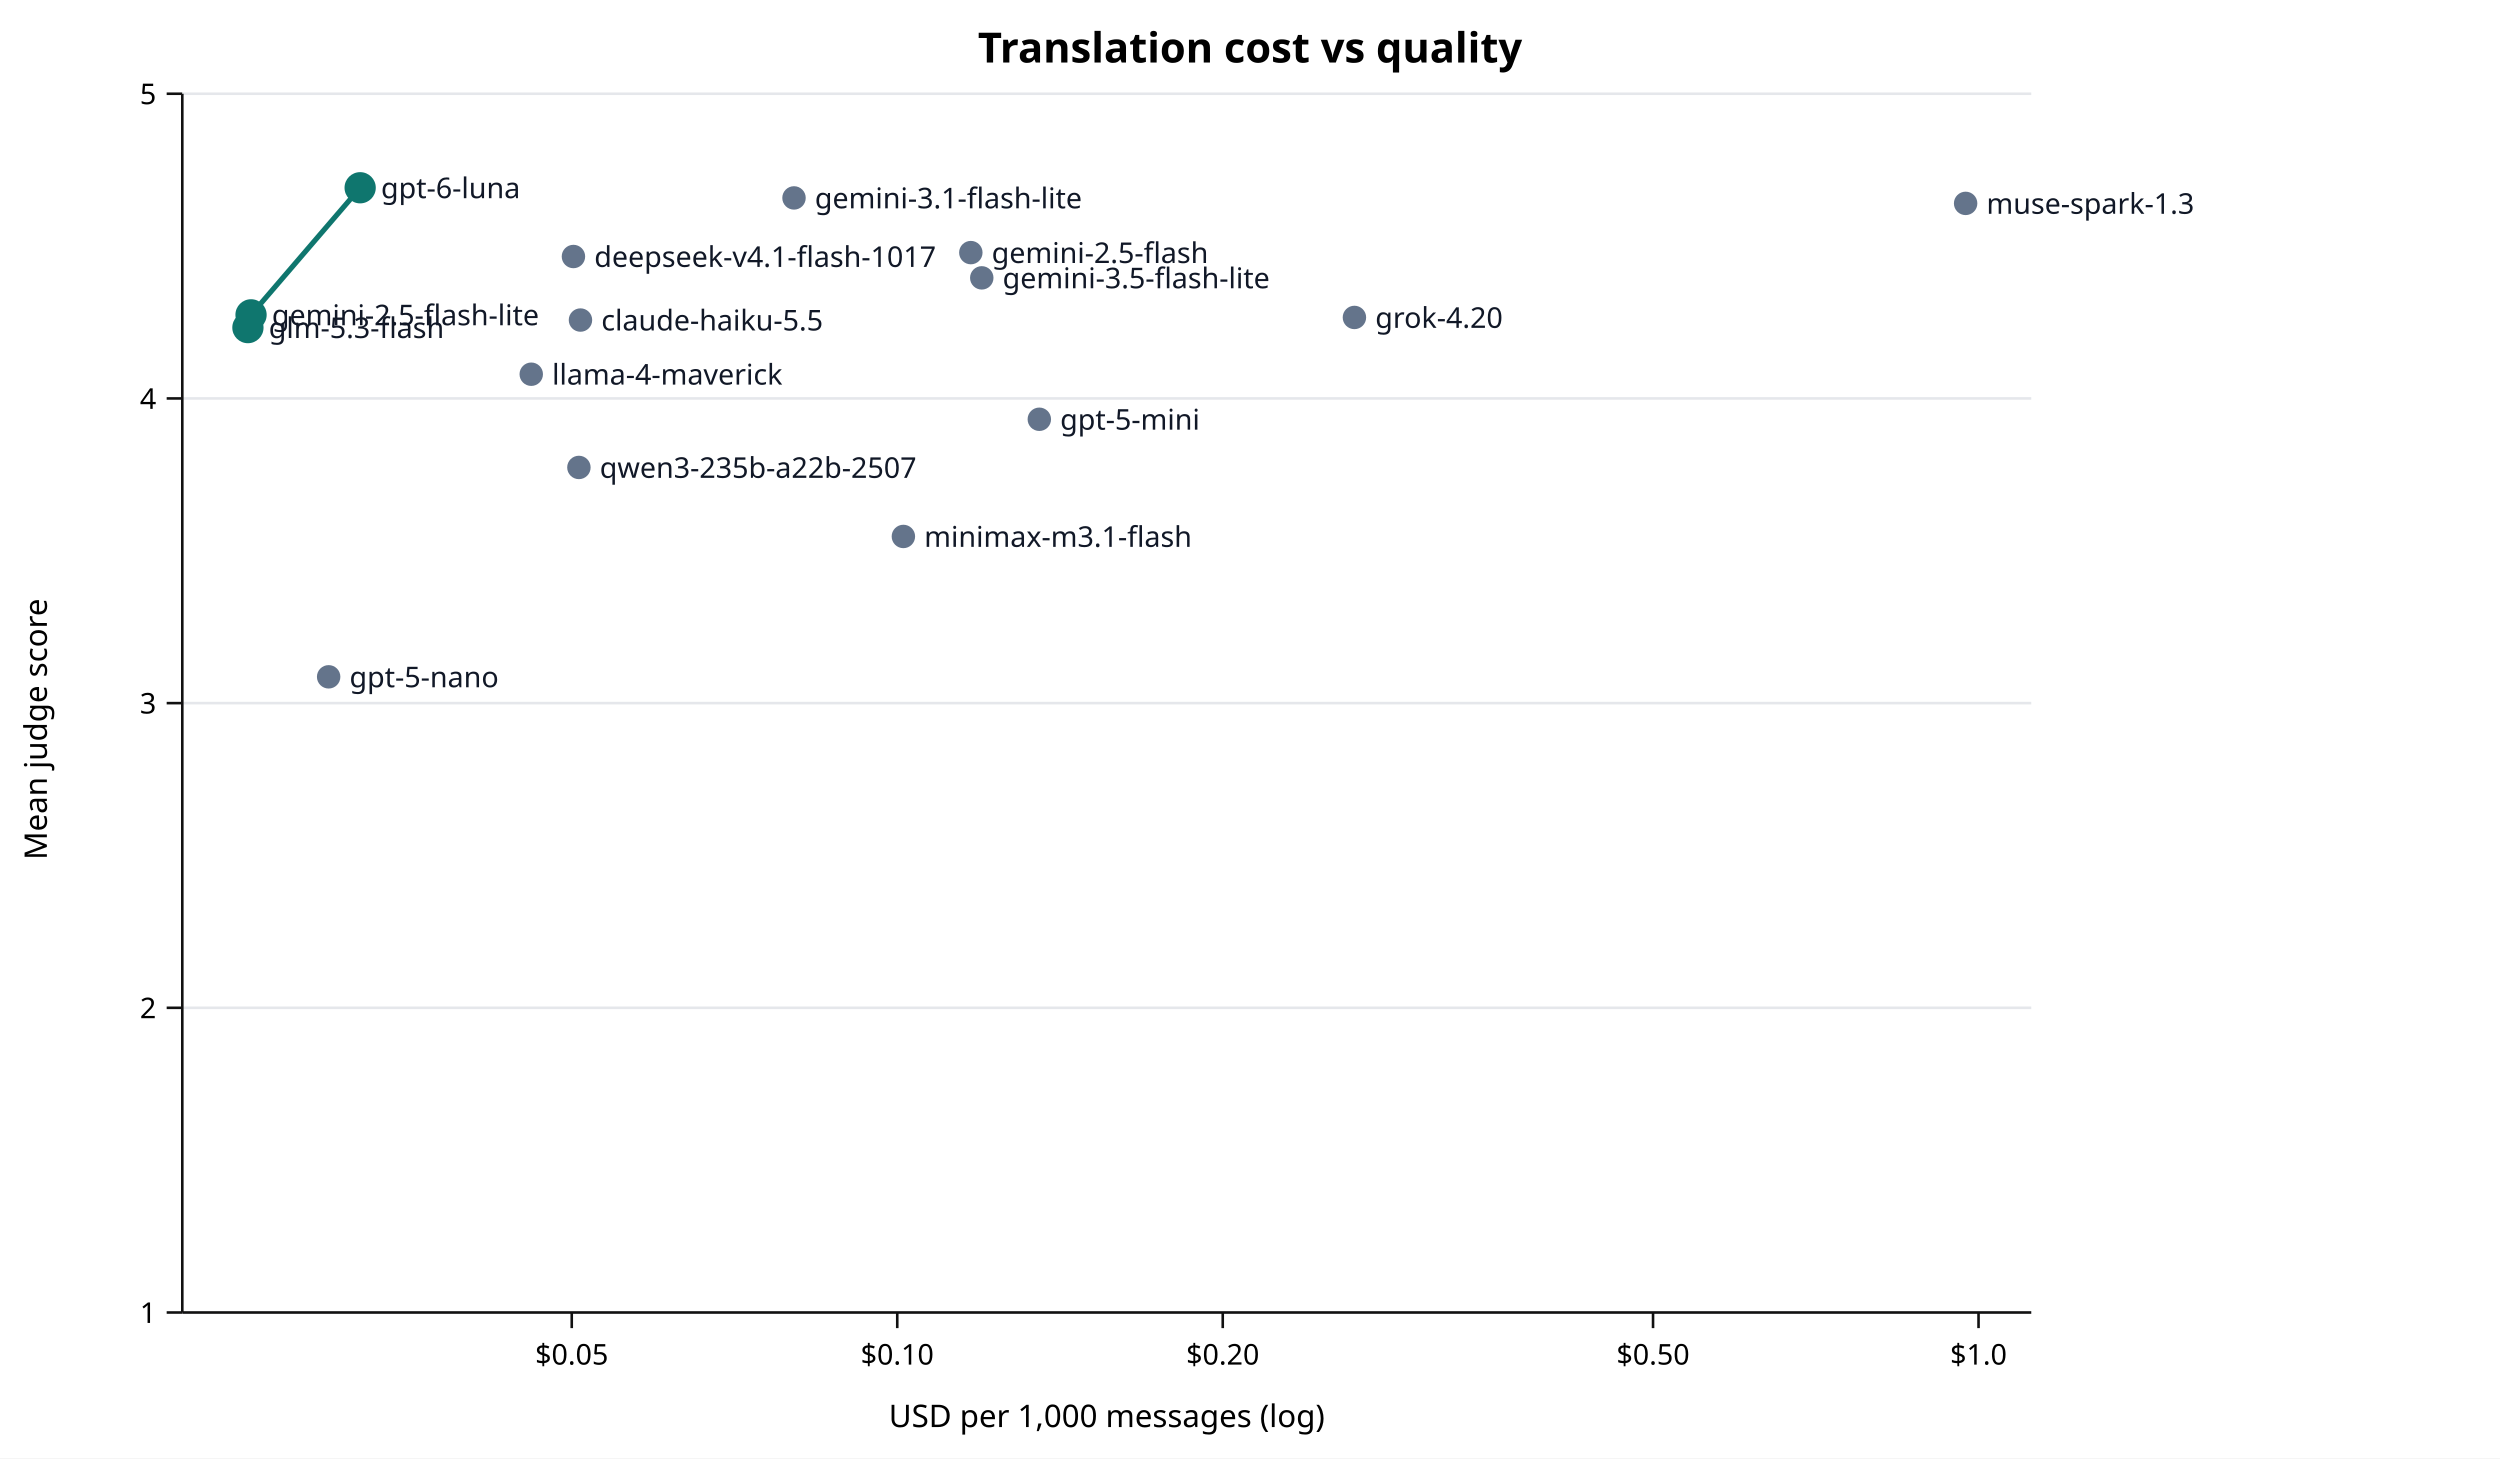
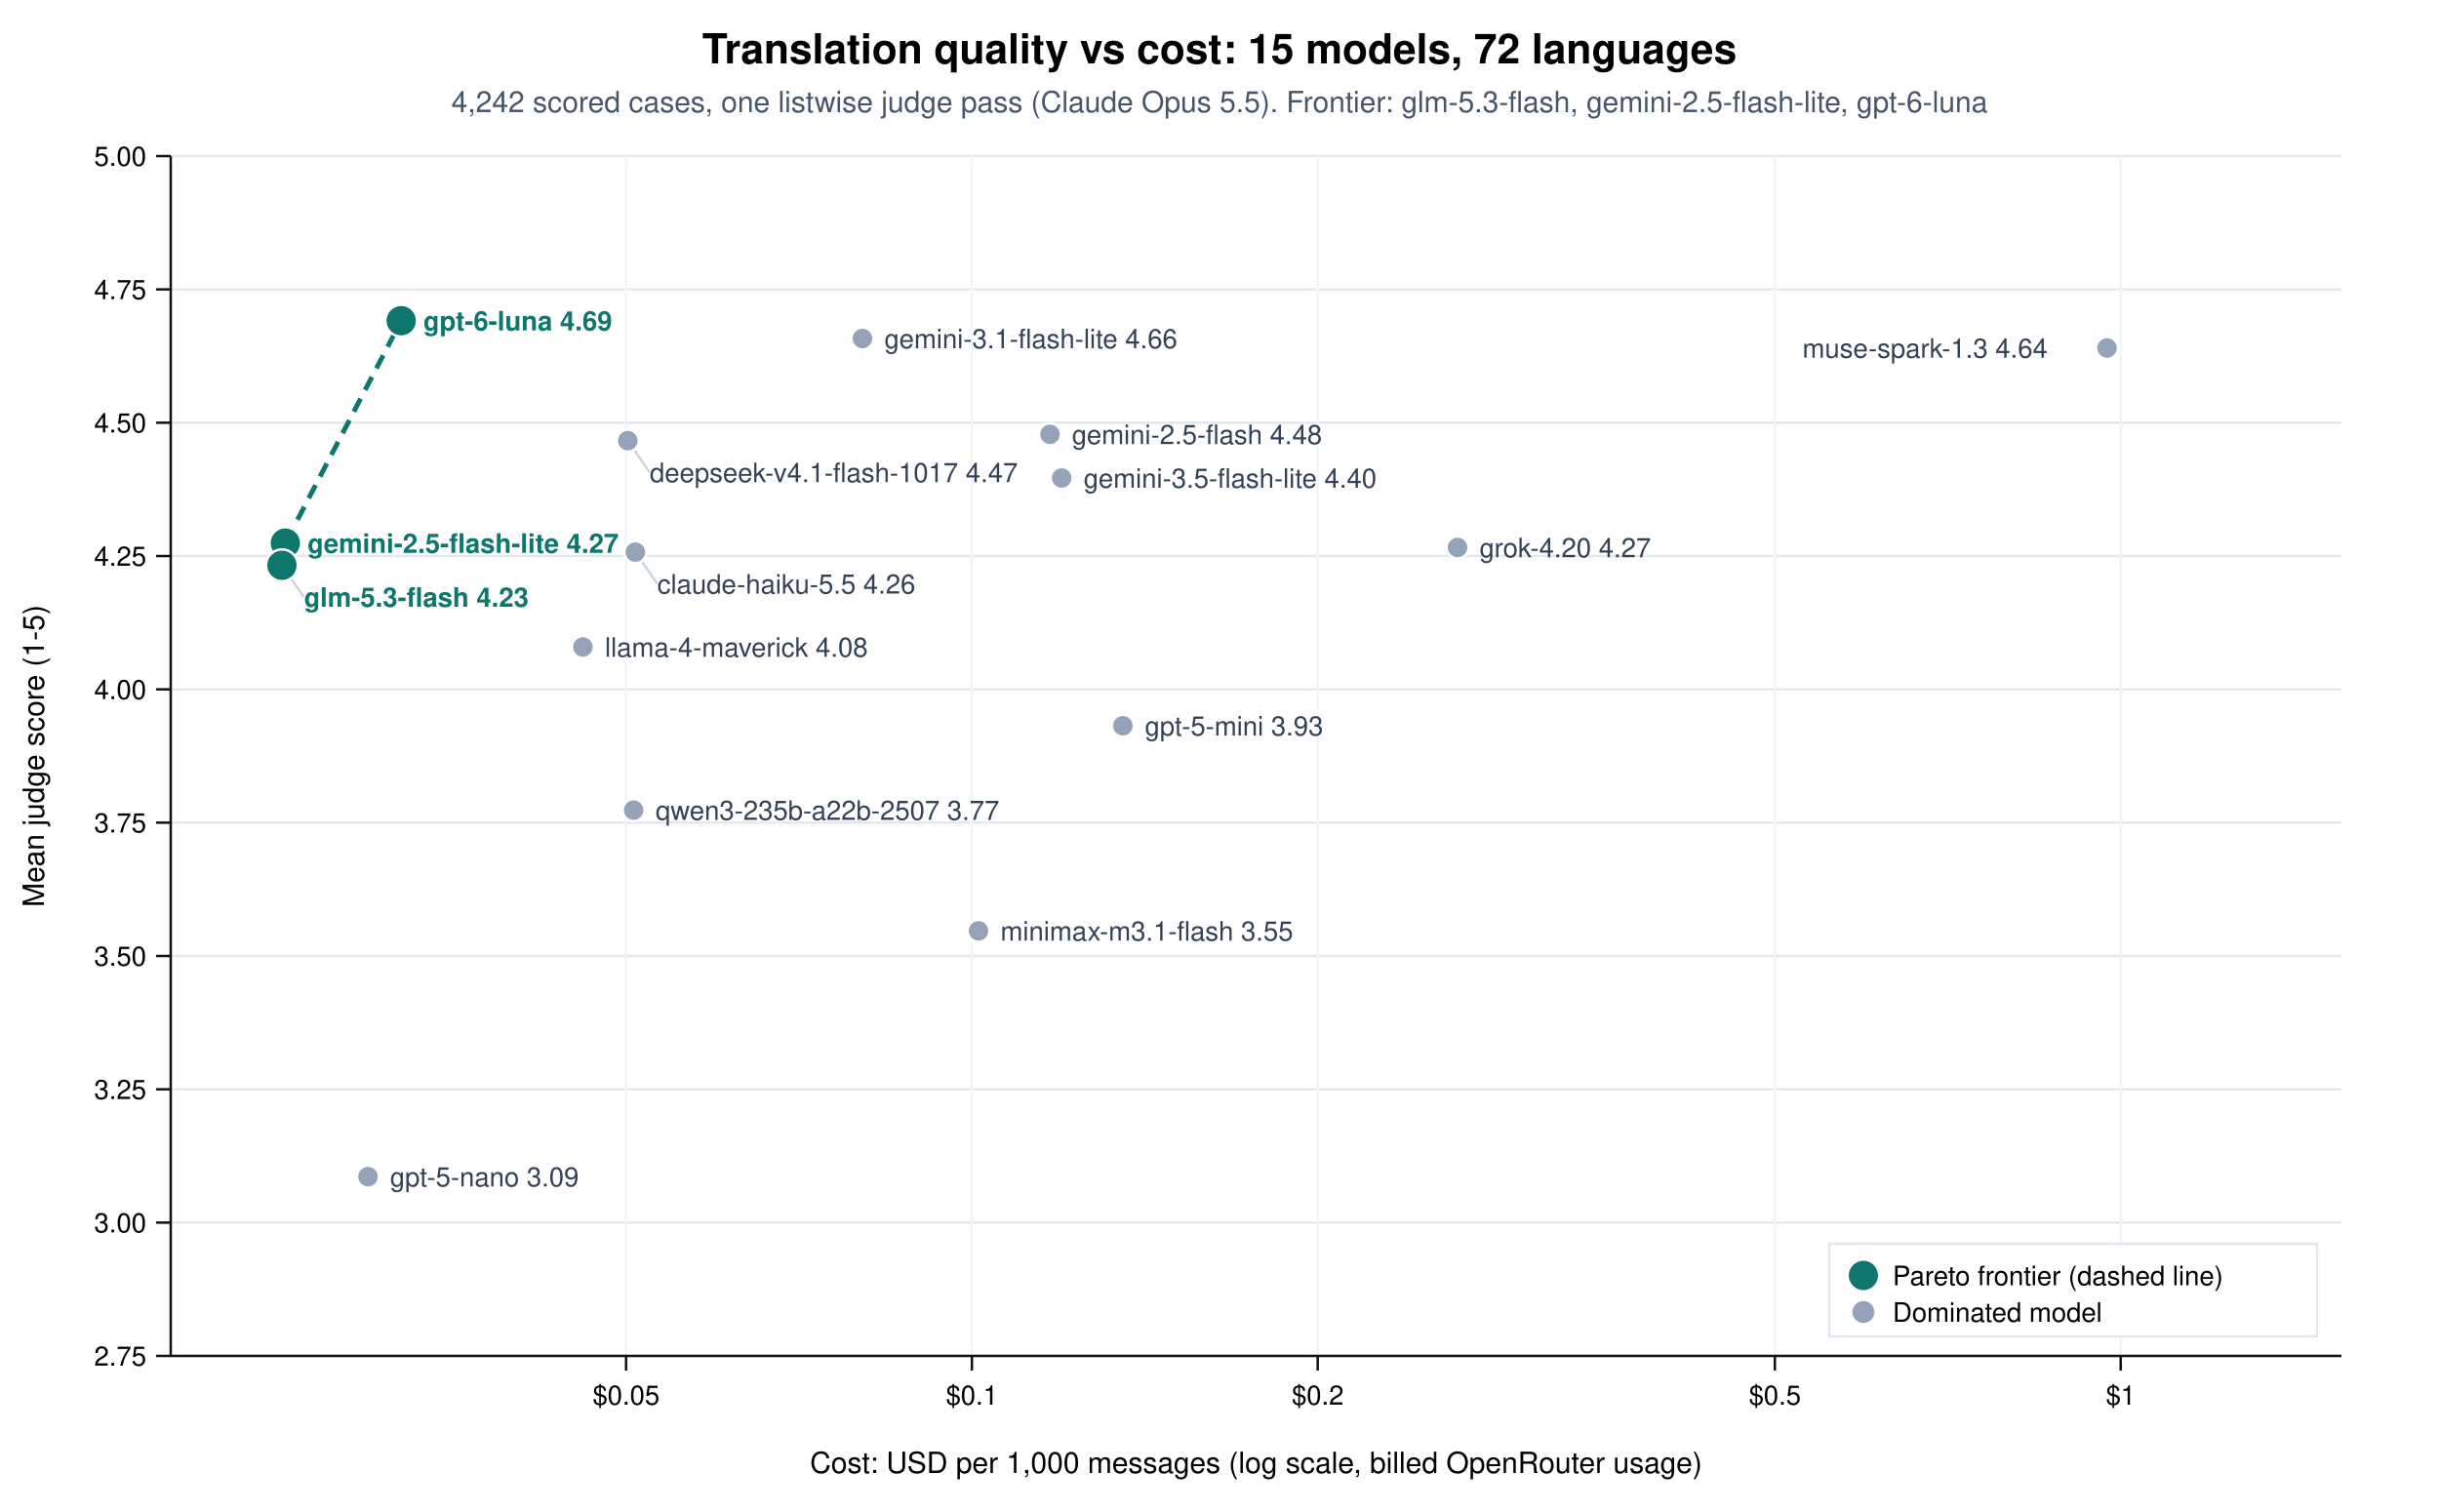
- <svg xmlns="http://www.w3.org/2000/svg" width="960" height="560" viewBox="0 0 960 560">
+ <svg xmlns="http://www.w3.org/2000/svg" width="1000" height="620" viewBox="0 0 1000 620">
  <rect width="100%" height="100%" fill="#fff" />
-   <text x="480" y="24" text-anchor="middle" font-size="16" font-family="Segoe UI, sans-serif" font-weight="600">Translation cost vs quality</text>
-   <line x1="64" y1="504" x2="70" y2="504" stroke="#111" />
-   <text x="60" y="508" text-anchor="end" font-size="11" font-family="Segoe UI, sans-serif">1</text>
-   <line x1="70" y1="504" x2="780" y2="504" stroke="#e5e7eb" />
-   <line x1="64" y1="387" x2="70" y2="387" stroke="#111" />
-   <text x="60" y="391" text-anchor="end" font-size="11" font-family="Segoe UI, sans-serif">2</text>
-   <line x1="70" y1="387" x2="780" y2="387" stroke="#e5e7eb" />
-   <line x1="64" y1="270" x2="70" y2="270" stroke="#111" />
-   <text x="60" y="274" text-anchor="end" font-size="11" font-family="Segoe UI, sans-serif">3</text>
-   <line x1="70" y1="270" x2="780" y2="270" stroke="#e5e7eb" />
-   <line x1="64" y1="153" x2="70" y2="153" stroke="#111" />
-   <text x="60" y="157" text-anchor="end" font-size="11" font-family="Segoe UI, sans-serif">4</text>
-   <line x1="70" y1="153" x2="780" y2="153" stroke="#e5e7eb" />
-   <line x1="64" y1="36" x2="70" y2="36" stroke="#111" />
-   <text x="60" y="40" text-anchor="end" font-size="11" font-family="Segoe UI, sans-serif">5</text>
-   <line x1="70" y1="36" x2="780" y2="36" stroke="#e5e7eb" />
-   <line x1="70" y1="36" x2="70" y2="504" stroke="#111" />
-   <line x1="70" y1="504" x2="780" y2="504" stroke="#111" />
-   <line x1="219.552" y1="504" x2="219.552" y2="510" stroke="#111" />
-   <text x="219.552" y="524" text-anchor="middle" font-size="11" font-family="Segoe UI, sans-serif">$0.05</text>
-   <line x1="344.544" y1="504" x2="344.544" y2="510" stroke="#111" />
-   <text x="344.544" y="524" text-anchor="middle" font-size="11" font-family="Segoe UI, sans-serif">$0.10</text>
-   <line x1="469.535" y1="504" x2="469.535" y2="510" stroke="#111" />
-   <text x="469.535" y="524" text-anchor="middle" font-size="11" font-family="Segoe UI, sans-serif">$0.20</text>
-   <line x1="634.765" y1="504" x2="634.765" y2="510" stroke="#111" />
-   <text x="634.765" y="524" text-anchor="middle" font-size="11" font-family="Segoe UI, sans-serif">$0.50</text>
-   <line x1="759.757" y1="504" x2="759.757" y2="510" stroke="#111" />
-   <text x="759.757" y="524" text-anchor="middle" font-size="11" font-family="Segoe UI, sans-serif">$1.0</text>
-   <path d="M95.2,125.8 L96.4,120.9 L138.3,72.1" fill="none" stroke="#0f766e" stroke-width="2" />
-   <circle cx="138.3" cy="72.1" r="6" fill="#0f766e" />
-   <text x="146.3" y="76.1" font-size="11" font-family="Segoe UI, sans-serif" fill="#111827">gpt-6-luna</text>
-   <circle cx="304.9" cy="76.0" r="4.5" fill="#64748b" />
-   <text x="312.9" y="80.0" font-size="11" font-family="Segoe UI, sans-serif" fill="#111827">gemini-3.1-flash-lite</text>
-   <circle cx="754.8" cy="78.1" r="4.5" fill="#64748b" />
-   <text x="762.8" y="82.1" font-size="11" font-family="Segoe UI, sans-serif" fill="#111827">muse-spark-1.3</text>
-   <circle cx="372.8" cy="97.0" r="4.5" fill="#64748b" />
-   <text x="380.8" y="101.0" font-size="11" font-family="Segoe UI, sans-serif" fill="#111827">gemini-2.5-flash</text>
-   <circle cx="220.2" cy="98.5" r="4.5" fill="#64748b" />
-   <text x="228.2" y="102.5" font-size="11" font-family="Segoe UI, sans-serif" fill="#111827">deepseek-v4.1-flash-1017</text>
-   <circle cx="377.0" cy="106.7" r="4.5" fill="#64748b" />
-   <text x="385.0" y="110.7" font-size="11" font-family="Segoe UI, sans-serif" fill="#111827">gemini-3.5-flash-lite</text>
-   <circle cx="96.4" cy="120.9" r="6" fill="#0f766e" />
-   <text x="104.4" y="124.9" font-size="11" font-family="Segoe UI, sans-serif" fill="#111827">gemini-2.5-flash-lite</text>
-   <circle cx="520.1" cy="121.9" r="4.5" fill="#64748b" />
-   <text x="528.1" y="125.9" font-size="11" font-family="Segoe UI, sans-serif" fill="#111827">grok-4.20</text>
-   <circle cx="222.9" cy="122.9" r="4.5" fill="#64748b" />
-   <text x="230.9" y="126.9" font-size="11" font-family="Segoe UI, sans-serif" fill="#111827">claude-haiku-5.5</text>
-   <circle cx="95.2" cy="125.8" r="6" fill="#0f766e" />
-   <text x="103.2" y="129.8" font-size="11" font-family="Segoe UI, sans-serif" fill="#111827">glm-5.3-flash</text>
-   <circle cx="204.0" cy="143.7" r="4.5" fill="#64748b" />
-   <text x="212.0" y="147.7" font-size="11" font-family="Segoe UI, sans-serif" fill="#111827">llama-4-maverick</text>
-   <circle cx="399.1" cy="161.0" r="4.5" fill="#64748b" />
-   <text x="407.1" y="165.0" font-size="11" font-family="Segoe UI, sans-serif" fill="#111827">gpt-5-mini</text>
-   <circle cx="222.3" cy="179.5" r="4.5" fill="#64748b" />
-   <text x="230.3" y="183.5" font-size="11" font-family="Segoe UI, sans-serif" fill="#111827">qwen3-235b-a22b-2507</text>
-   <circle cx="346.9" cy="206.0" r="4.5" fill="#64748b" />
-   <text x="354.9" y="210.0" font-size="11" font-family="Segoe UI, sans-serif" fill="#111827">minimax-m3.1-flash</text>
-   <circle cx="126.2" cy="259.9" r="4.5" fill="#64748b" />
-   <text x="134.2" y="263.9" font-size="11" font-family="Segoe UI, sans-serif" fill="#111827">gpt-5-nano</text>
-   <text x="425" y="548" text-anchor="middle" font-size="12" font-family="Segoe UI, sans-serif">USD per 1,000 messages (log)</text>
-   <text x="18" y="280" text-anchor="middle" font-size="12" font-family="Segoe UI, sans-serif" transform="rotate(-90 18 280)">Mean judge score</text>
+   <text x="500" y="26" text-anchor="middle" font-size="17" font-family="Segoe UI, Helvetica, Arial, sans-serif" font-weight="600">Translation quality vs cost: 15 models, 72 languages</text>
+   <text x="500" y="46" text-anchor="middle" font-size="12" font-family="Segoe UI, Helvetica, Arial, sans-serif" fill="#475569">4,242 scored cases, one listwise judge pass (Claude Opus 5.5). Frontier: glm-5.3-flash, gemini-2.5-flash-lite, gpt-6-luna</text>
+   <line x1="64" y1="556" x2="70" y2="556" stroke="#111" />
+   <text x="60" y="560" text-anchor="end" font-size="11" font-family="Segoe UI, Helvetica, Arial, sans-serif">2.75</text>
+   <line x1="70" y1="556" x2="960" y2="556" stroke="#e5e7eb" />
+   <line x1="64" y1="501.333" x2="70" y2="501.333" stroke="#111" />
+   <text x="60" y="505.333" text-anchor="end" font-size="11" font-family="Segoe UI, Helvetica, Arial, sans-serif">3.00</text>
+   <line x1="70" y1="501.333" x2="960" y2="501.333" stroke="#e5e7eb" />
+   <line x1="64" y1="446.667" x2="70" y2="446.667" stroke="#111" />
+   <text x="60" y="450.667" text-anchor="end" font-size="11" font-family="Segoe UI, Helvetica, Arial, sans-serif">3.25</text>
+   <line x1="70" y1="446.667" x2="960" y2="446.667" stroke="#e5e7eb" />
+   <line x1="64" y1="392" x2="70" y2="392" stroke="#111" />
+   <text x="60" y="396" text-anchor="end" font-size="11" font-family="Segoe UI, Helvetica, Arial, sans-serif">3.50</text>
+   <line x1="70" y1="392" x2="960" y2="392" stroke="#e5e7eb" />
+   <line x1="64" y1="337.333" x2="70" y2="337.333" stroke="#111" />
+   <text x="60" y="341.333" text-anchor="end" font-size="11" font-family="Segoe UI, Helvetica, Arial, sans-serif">3.75</text>
+   <line x1="70" y1="337.333" x2="960" y2="337.333" stroke="#e5e7eb" />
+   <line x1="64" y1="282.667" x2="70" y2="282.667" stroke="#111" />
+   <text x="60" y="286.667" text-anchor="end" font-size="11" font-family="Segoe UI, Helvetica, Arial, sans-serif">4.00</text>
+   <line x1="70" y1="282.667" x2="960" y2="282.667" stroke="#e5e7eb" />
+   <line x1="64" y1="228" x2="70" y2="228" stroke="#111" />
+   <text x="60" y="232" text-anchor="end" font-size="11" font-family="Segoe UI, Helvetica, Arial, sans-serif">4.25</text>
+   <line x1="70" y1="228" x2="960" y2="228" stroke="#e5e7eb" />
+   <line x1="64" y1="173.333" x2="70" y2="173.333" stroke="#111" />
+   <text x="60" y="177.333" text-anchor="end" font-size="11" font-family="Segoe UI, Helvetica, Arial, sans-serif">4.50</text>
+   <line x1="70" y1="173.333" x2="960" y2="173.333" stroke="#e5e7eb" />
+   <line x1="64" y1="118.667" x2="70" y2="118.667" stroke="#111" />
+   <text x="60" y="122.667" text-anchor="end" font-size="11" font-family="Segoe UI, Helvetica, Arial, sans-serif">4.75</text>
+   <line x1="70" y1="118.667" x2="960" y2="118.667" stroke="#e5e7eb" />
+   <line x1="64" y1="64" x2="70" y2="64" stroke="#111" />
+   <text x="60" y="68" text-anchor="end" font-size="11" font-family="Segoe UI, Helvetica, Arial, sans-serif">5.00</text>
+   <line x1="70" y1="64" x2="960" y2="64" stroke="#e5e7eb" />
+   <line x1="256.701" y1="64" x2="256.701" y2="556" stroke="#f1f5f9" />
+   <line x1="256.701" y1="556" x2="256.701" y2="562" stroke="#111" />
+   <text x="256.701" y="576" text-anchor="middle" font-size="11" font-family="Segoe UI, Helvetica, Arial, sans-serif">$0.05</text>
+   <line x1="398.486" y1="64" x2="398.486" y2="556" stroke="#f1f5f9" />
+   <line x1="398.486" y1="556" x2="398.486" y2="562" stroke="#111" />
+   <text x="398.486" y="576" text-anchor="middle" font-size="11" font-family="Segoe UI, Helvetica, Arial, sans-serif">$0.1</text>
+   <line x1="540.271" y1="64" x2="540.271" y2="556" stroke="#f1f5f9" />
+   <line x1="540.271" y1="556" x2="540.271" y2="562" stroke="#111" />
+   <text x="540.271" y="576" text-anchor="middle" font-size="11" font-family="Segoe UI, Helvetica, Arial, sans-serif">$0.2</text>
+   <line x1="727.701" y1="64" x2="727.701" y2="556" stroke="#f1f5f9" />
+   <line x1="727.701" y1="556" x2="727.701" y2="562" stroke="#111" />
+   <text x="727.701" y="576" text-anchor="middle" font-size="11" font-family="Segoe UI, Helvetica, Arial, sans-serif">$0.5</text>
+   <line x1="869.486" y1="64" x2="869.486" y2="556" stroke="#f1f5f9" />
+   <line x1="869.486" y1="556" x2="869.486" y2="562" stroke="#111" />
+   <text x="869.486" y="576" text-anchor="middle" font-size="11" font-family="Segoe UI, Helvetica, Arial, sans-serif">$1</text>
+   <line x1="70" y1="64" x2="70" y2="556" stroke="#111" />
+   <line x1="70" y1="556" x2="960" y2="556" stroke="#111" />
+   <path d="M115.6,231.8 L117.0,222.7 L164.5,131.5" fill="none" stroke="#0f766e" stroke-width="2" stroke-dasharray="6 4" />
+   <circle cx="164.5" cy="131.5" r="6.5" fill="#0f766e" stroke="#fff" stroke-width="1" />
+   <text x="173.5" y="135.5" font-size="11" font-family="Segoe UI, Helvetica, Arial, sans-serif" fill="#0f766e" font-weight="700">gpt-6-luna 4.69</text>
+   <circle cx="353.6" cy="138.8" r="4.5" fill="#94a3b8" stroke="#fff" stroke-width="1" />
+   <text x="362.6" y="142.8" font-size="11" font-family="Segoe UI, Helvetica, Arial, sans-serif" fill="#334155">gemini-3.1-flash-lite 4.66</text>
+   <circle cx="863.9" cy="142.7" r="4.5" fill="#94a3b8" stroke="#fff" stroke-width="1" />
+   <text x="739.0" y="146.7" font-size="11" font-family="Segoe UI, Helvetica, Arial, sans-serif" fill="#334155">muse-spark-1.3 4.64</text>
+   <circle cx="430.5" cy="178.1" r="4.5" fill="#94a3b8" stroke="#fff" stroke-width="1" />
+   <text x="439.5" y="182.1" font-size="11" font-family="Segoe UI, Helvetica, Arial, sans-serif" fill="#334155">gemini-2.5-flash 4.48</text>
+   <line x1="257.4" y1="180.7" x2="266.4" y2="193.7" stroke="#cbd5e1" stroke-width="1" />
+   <circle cx="257.4" cy="180.7" r="4.5" fill="#94a3b8" stroke="#fff" stroke-width="1" />
+   <text x="266.4" y="197.7" font-size="11" font-family="Segoe UI, Helvetica, Arial, sans-serif" fill="#334155">deepseek-v4.1-flash-1017 4.47</text>
+   <circle cx="435.3" cy="196.0" r="4.5" fill="#94a3b8" stroke="#fff" stroke-width="1" />
+   <text x="444.3" y="200.0" font-size="11" font-family="Segoe UI, Helvetica, Arial, sans-serif" fill="#334155">gemini-3.5-flash-lite 4.40</text>
+   <circle cx="117.0" cy="222.7" r="6.5" fill="#0f766e" stroke="#fff" stroke-width="1" />
+   <text x="126.0" y="226.7" font-size="11" font-family="Segoe UI, Helvetica, Arial, sans-serif" fill="#0f766e" font-weight="700">gemini-2.5-flash-lite 4.27</text>
+   <circle cx="597.6" cy="224.5" r="4.5" fill="#94a3b8" stroke="#fff" stroke-width="1" />
+   <text x="606.6" y="228.5" font-size="11" font-family="Segoe UI, Helvetica, Arial, sans-serif" fill="#334155">grok-4.20 4.27</text>
+   <line x1="260.5" y1="226.4" x2="269.5" y2="239.4" stroke="#cbd5e1" stroke-width="1" />
+   <circle cx="260.5" cy="226.4" r="4.5" fill="#94a3b8" stroke="#fff" stroke-width="1" />
+   <text x="269.5" y="243.4" font-size="11" font-family="Segoe UI, Helvetica, Arial, sans-serif" fill="#334155">claude-haiku-5.5 4.26</text>
+   <line x1="115.6" y1="231.8" x2="124.6" y2="244.8" stroke="#cbd5e1" stroke-width="1" />
+   <circle cx="115.6" cy="231.8" r="6.5" fill="#0f766e" stroke="#fff" stroke-width="1" />
+   <text x="124.6" y="248.8" font-size="11" font-family="Segoe UI, Helvetica, Arial, sans-serif" fill="#0f766e" font-weight="700">glm-5.3-flash 4.23</text>
+   <circle cx="239.0" cy="265.3" r="4.5" fill="#94a3b8" stroke="#fff" stroke-width="1" />
+   <text x="248.0" y="269.3" font-size="11" font-family="Segoe UI, Helvetica, Arial, sans-serif" fill="#334155">llama-4-maverick 4.08</text>
+   <circle cx="460.4" cy="297.6" r="4.5" fill="#94a3b8" stroke="#fff" stroke-width="1" />
+   <text x="469.4" y="301.6" font-size="11" font-family="Segoe UI, Helvetica, Arial, sans-serif" fill="#334155">gpt-5-mini 3.93</text>
+   <circle cx="259.8" cy="332.2" r="4.5" fill="#94a3b8" stroke="#fff" stroke-width="1" />
+   <text x="268.8" y="336.2" font-size="11" font-family="Segoe UI, Helvetica, Arial, sans-serif" fill="#334155">qwen3-235b-a22b-2507 3.77</text>
+   <circle cx="401.2" cy="381.7" r="4.5" fill="#94a3b8" stroke="#fff" stroke-width="1" />
+   <text x="410.2" y="385.7" font-size="11" font-family="Segoe UI, Helvetica, Arial, sans-serif" fill="#334155">minimax-m3.1-flash 3.55</text>
+   <circle cx="150.9" cy="482.5" r="4.5" fill="#94a3b8" stroke="#fff" stroke-width="1" />
+   <text x="159.9" y="486.5" font-size="11" font-family="Segoe UI, Helvetica, Arial, sans-serif" fill="#334155">gpt-5-nano 3.09</text>
+   <g transform="translate(750,510)">
+     <rect width="200" height="38" fill="#fff" stroke="#e2e8f0" />
+     <circle cx="14" cy="13" r="6" fill="#0f766e" />
+     <text x="26" y="17" font-size="11" font-family="Segoe UI, Helvetica, Arial, sans-serif">Pareto frontier (dashed line)</text>
+     <circle cx="14" cy="28" r="4.5" fill="#94a3b8" />
+     <text x="26" y="32" font-size="11" font-family="Segoe UI, Helvetica, Arial, sans-serif">Dominated model</text>
+   </g>
+   <text x="515" y="604" text-anchor="middle" font-size="12" font-family="Segoe UI, Helvetica, Arial, sans-serif">Cost: USD per 1,000 messages (log scale, billed OpenRouter usage)</text>
+   <text x="18" y="310" text-anchor="middle" font-size="12" font-family="Segoe UI, Helvetica, Arial, sans-serif" transform="rotate(-90 18 310)">Mean judge score (1-5)</text>
</svg>
